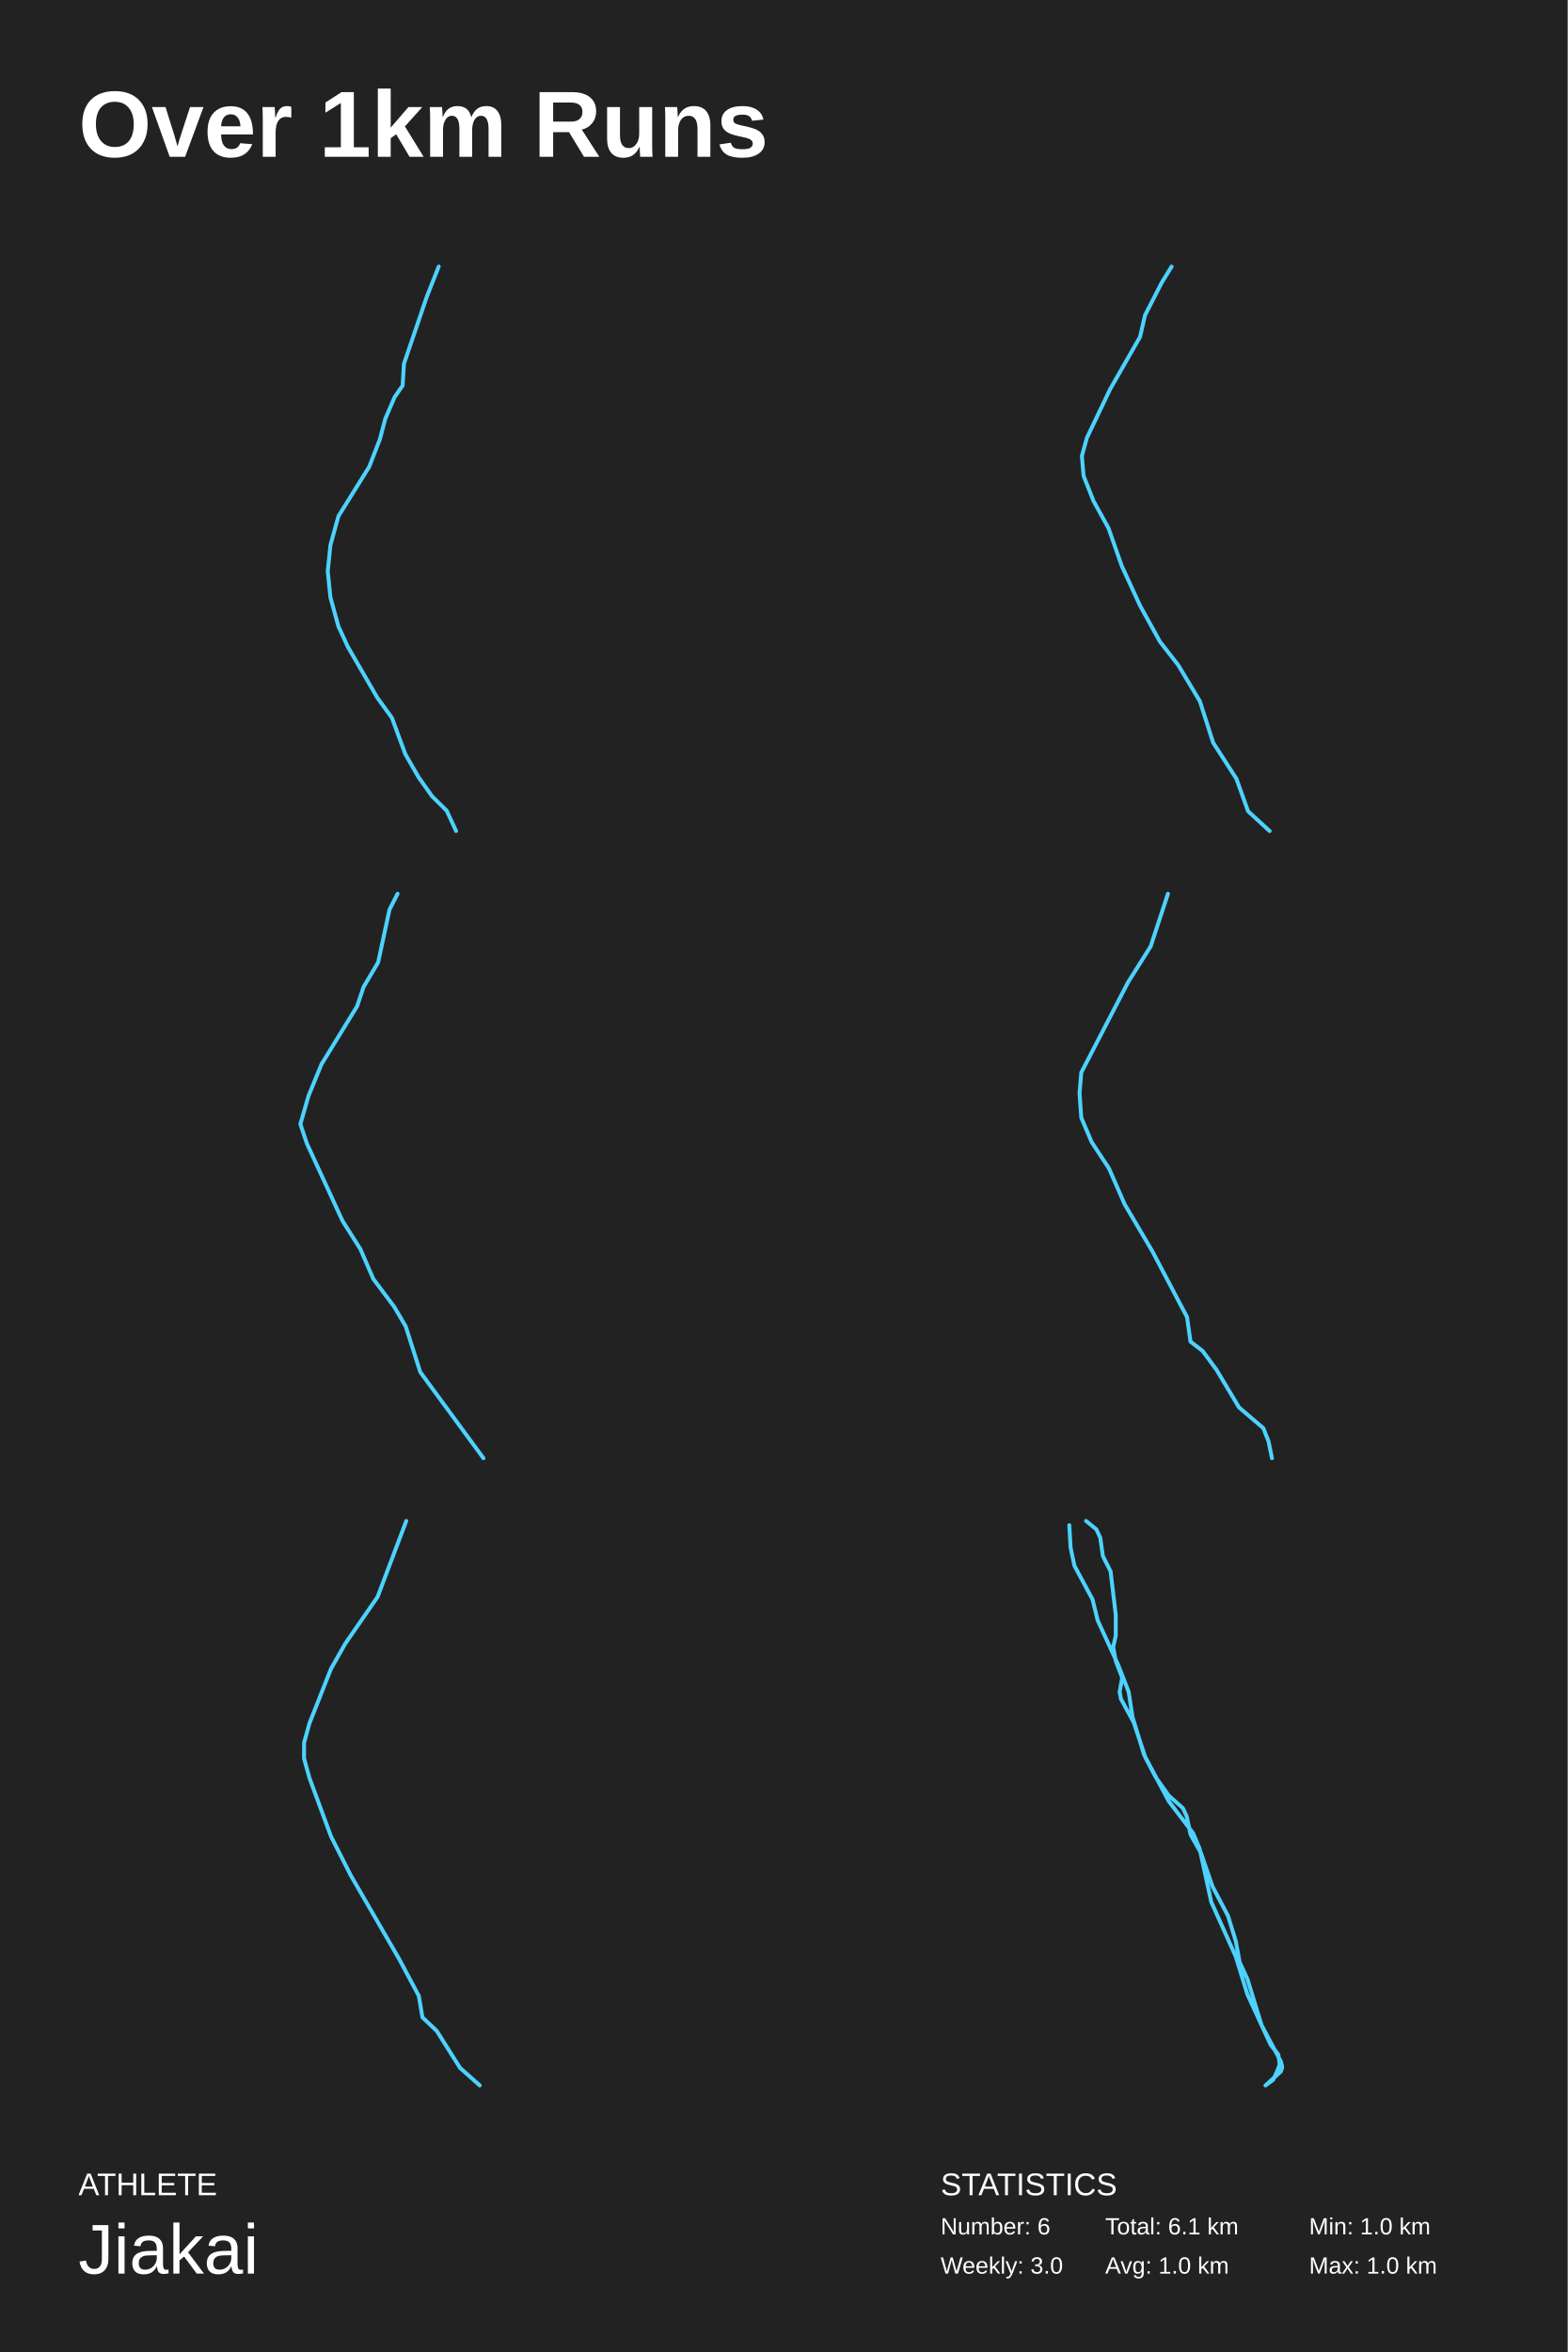
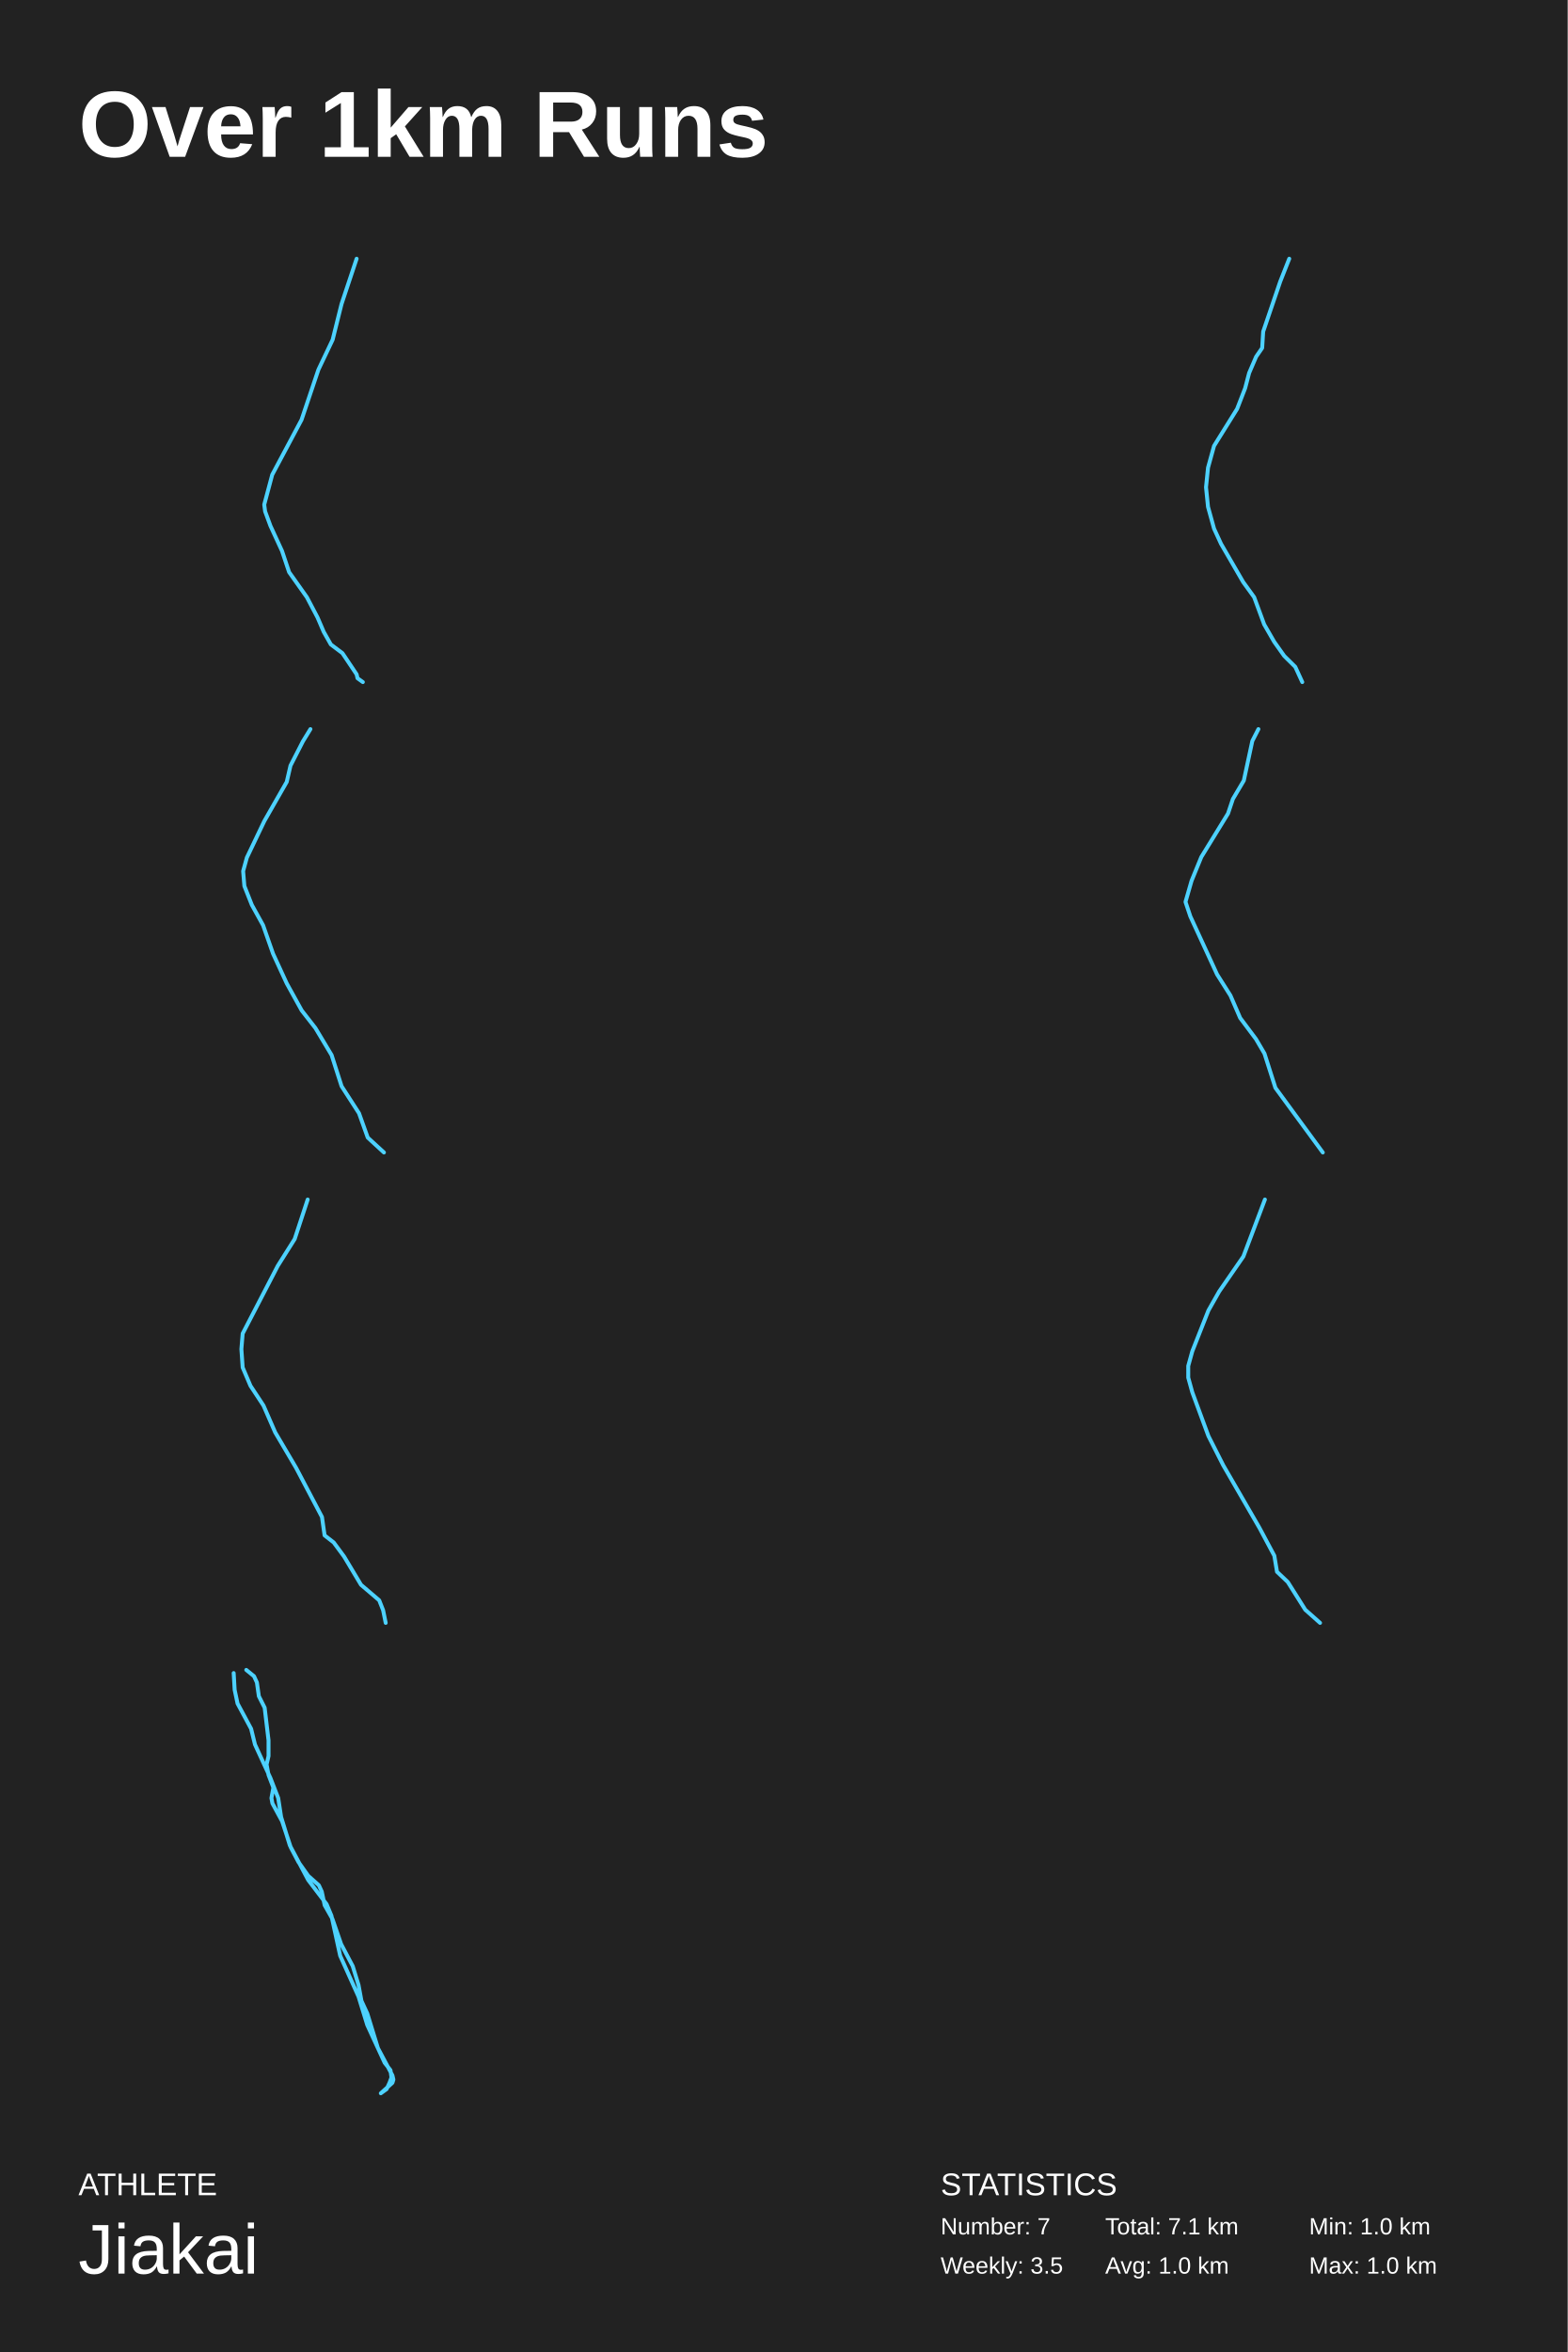
<svg xmlns="http://www.w3.org/2000/svg" baseProfile="full" height="300mm" version="1.1" viewBox="0,0,200,300" width="200mm">
  <defs />
  <rect fill="#222222" height="300" width="200" x="0" y="0" />
  <text fill="#FFFFFF" style="font-size:12px; font-family:Arial; font-weight:bold;" x="10" y="20">Over 1km Runs</text>
  <text fill="#FFFFFF" style="font-size:4px; font-family:Arial" x="10" y="280">ATHLETE</text>
  <text fill="#FFFFFF" style="font-size:9px; font-family:Arial" x="10" y="290">Jiakai</text>
  <text fill="#FFFFFF" style="font-size:4px; font-family:Arial" x="120" y="280">STATISTICS</text>
-   <text fill="#FFFFFF" style="font-size:3px; font-family:Arial" x="120" y="285">Number: 6</text>
-   <text fill="#FFFFFF" style="font-size:3px; font-family:Arial" x="120" y="290">Weekly: 3.0</text>
-   <text fill="#FFFFFF" style="font-size:3px; font-family:Arial" x="141" y="285">Total: 6.1 km</text>
+   <text fill="#FFFFFF" style="font-size:3px; font-family:Arial" x="120" y="285">Number: 7</text>
+   <text fill="#FFFFFF" style="font-size:3px; font-family:Arial" x="120" y="290">Weekly: 3.5</text>
+   <text fill="#FFFFFF" style="font-size:3px; font-family:Arial" x="141" y="285">Total: 7.1 km</text>
  <text fill="#FFFFFF" style="font-size:3px; font-family:Arial" x="141" y="290">Avg: 1.0 km</text>
  <text fill="#FFFFFF" style="font-size:3px; font-family:Arial" x="167" y="285">Min: 1.0 km</text>
  <text fill="#FFFFFF" style="font-size:3px; font-family:Arial" x="167" y="290">Max: 1.0 km</text>
-   <polyline fill="none" points="55.97,34.0 54.435,37.887 51.535,46.401 51.365,49.178 50.341,50.658 49.147,53.435 48.465,56.026 47.1,59.543 43.177,65.836 42.154,69.538 41.813,72.869 42.154,76.201 43.177,79.903 44.371,82.494 48.124,88.972 50,91.563 51.706,96.19 53.411,99.152 55.117,101.558 56.993,103.409 58.187,106.0" stroke="#4dd2ff" stroke-linecap="round" stroke-linejoin="round" stroke-width="0.5" />
-   <polyline fill="none" points="149.47,34.0 148.198,36.07 146.078,40.211 145.442,42.971 141.626,49.642 138.659,55.853 138.023,58.154 138.235,60.684 139.507,63.904 141.414,67.355 143.11,72.186 145.442,77.246 147.986,81.847 150.318,84.837 153.074,89.438 154.77,94.729 157.738,99.329 159.222,103.47 161.977,106.0" stroke="#4dd2ff" stroke-linecap="round" stroke-linejoin="round" stroke-width="0.5" />
-   <polyline fill="none" points="50.723,114.0 49.69,116.019 48.243,122.748 46.383,125.888 45.556,128.355 41.008,135.757 39.355,139.795 38.321,143.383 39.148,145.851 43.695,155.72 45.969,159.309 47.623,163.122 50.31,166.71 51.757,169.178 53.617,175.009 61.679,186.0" stroke="#4dd2ff" stroke-linecap="round" stroke-linejoin="round" stroke-width="0.5" />
-   <polyline fill="none" points="149.005,114.0 146.793,120.72 143.918,125.28 137.946,136.8 137.725,139.44 137.946,142.56 139.273,145.68 141.485,149.04 143.475,153.6 147.014,159.6 151.438,168 151.88,171.12 153.428,172.32 155.198,174.72 158.073,179.52 161.169,182.16 161.833,183.84 162.275,186.0" stroke="#4dd2ff" stroke-linecap="round" stroke-linejoin="round" stroke-width="0.5" />
-   <polyline fill="none" points="51.83,194.0 48.17,203.683 44.051,209.642 42.221,212.869 39.475,219.821 38.789,222.304 38.789,224.29 39.475,226.773 42.221,234.221 44.738,239.186 50.915,249.862 53.432,254.579 53.89,257.31 55.72,259.048 58.694,263.766 61.211,266.0" stroke="#4dd2ff" stroke-linecap="round" stroke-linejoin="round" stroke-width="0.5" />
-   <polyline fill="none" points="138.557,194.0 139.874,195.072 140.368,196.144 140.697,198.467 141.685,200.432 142.344,205.97 142.344,208.65 142.015,210.08 142.344,211.866 143.167,214.01 142.838,215.797 143.002,216.69 144.649,219.727 146.131,224.194 147.448,226.695 149.094,229.018 150.906,230.626 151.4,231.698 151.893,234.02 153.211,236.343 154.692,240.631 156.668,244.382 157.656,247.598 158.15,250.278 159.138,252.422 160.949,258.318 163.419,262.963 163.583,263.677 163.419,264.213 161.443,266.0 162.431,265.285 162.925,264.213 163.254,263.32 163.089,262.07 162.102,260.819 159.138,254.387 157.656,249.563 154.528,242.596 153.046,235.807 152.223,233.841 149.094,229.732 145.966,223.836 144.484,219.013 143.99,215.797 142.673,212.402 140.039,206.685 139.38,204.005 137.075,199.717 136.581,197.395 136.417,194.536" stroke="#4dd2ff" stroke-linecap="round" stroke-linejoin="round" stroke-width="0.5" />
+   <polyline fill="none" points="45.498,33.0 43.571,38.781 42.437,43.333 40.623,47.146 38.47,53.542 34.729,60.554 33.709,64.367 33.822,65.228 34.502,67.073 35.976,70.271 36.883,72.977 39.15,76.176 40.51,78.759 41.304,80.604 42.21,82.203 43.684,83.31 45.498,86.016 45.611,86.508 46.291,87.0" stroke="#4dd2ff" stroke-linecap="round" stroke-linejoin="round" stroke-width="0.5" />
+   <polyline fill="none" points="164.478,33.0 163.326,35.915 161.151,42.301 161.023,44.383 160.256,45.494 159.36,47.576 158.849,49.519 157.825,52.157 154.883,56.877 154.115,59.653 153.859,62.152 154.115,64.651 154.883,67.427 155.778,69.37 158.593,74.229 160.0,76.172 161.279,79.643 162.559,81.864 163.838,83.668 165.245,85.057 166.141,87.0" stroke="#4dd2ff" stroke-linecap="round" stroke-linejoin="round" stroke-width="0.5" />
+   <polyline fill="none" points="39.603,93.0 38.649,94.553 37.059,97.658 36.582,99.729 33.72,104.732 31.494,109.39 31.017,111.115 31.176,113.013 32.13,115.428 33.561,118.016 34.833,121.639 36.582,125.435 38.49,128.885 40.238,131.128 42.305,134.578 43.577,138.546 45.803,141.997 46.916,145.102 48.983,147.0" stroke="#4dd2ff" stroke-linecap="round" stroke-linejoin="round" stroke-width="0.5" />
+   <polyline fill="none" points="160.543,93.0 159.767,94.514 158.682,99.561 157.287,101.916 156.667,103.766 153.256,109.318 152.016,112.346 151.241,115.038 151.861,116.888 155.272,124.29 156.977,126.981 158.217,129.841 160.233,132.533 161.318,134.383 162.713,138.757 168.759,147.0" stroke="#4dd2ff" stroke-linecap="round" stroke-linejoin="round" stroke-width="0.5" />
+   <polyline fill="none" points="39.254,153.0 37.595,158.04 35.438,161.46 30.959,170.1 30.794,172.08 30.959,174.42 31.955,176.76 33.614,179.28 35.106,182.7 37.761,187.2 41.078,193.5 41.41,195.84 42.571,196.74 43.898,198.54 46.055,202.14 48.377,204.12 48.875,205.38 49.206,207.0" stroke="#4dd2ff" stroke-linecap="round" stroke-linejoin="round" stroke-width="0.5" />
+   <polyline fill="none" points="161.373,153.0 158.627,160.262 155.538,164.731 154.166,167.152 152.106,172.366 151.592,174.228 151.592,175.717 152.106,177.579 154.166,183.166 156.053,186.89 160.686,194.897 162.574,198.435 162.917,200.483 164.29,201.786 166.521,205.324 168.408,207.0" stroke="#4dd2ff" stroke-linecap="round" stroke-linejoin="round" stroke-width="0.5" />
+   <polyline fill="none" points="31.418,213.0 32.406,213.804 32.776,214.608 33.023,216.35 33.764,217.824 34.258,221.978 34.258,223.988 34.011,225.06 34.258,226.4 34.875,228.008 34.628,229.348 34.752,230.018 35.987,232.295 37.098,235.645 38.086,237.521 39.321,239.263 40.679,240.469 41.05,241.273 41.42,243.015 42.408,244.757 43.519,247.973 45.001,250.787 45.742,253.199 46.113,255.209 46.853,256.816 48.212,261.238 50.064,264.722 50.188,265.258 50.064,265.66 48.582,267.0 49.323,266.464 49.694,265.66 49.941,264.99 49.817,264.052 49.076,263.114 46.853,258.29 45.742,254.673 43.396,249.447 42.284,244.355 41.667,242.881 39.321,239.799 36.975,235.377 35.863,231.759 35.493,229.348 34.505,226.802 32.529,222.514 32.035,220.504 30.306,217.288 29.936,215.546 29.812,213.402" stroke="#4dd2ff" stroke-linecap="round" stroke-linejoin="round" stroke-width="0.5" />
</svg>
